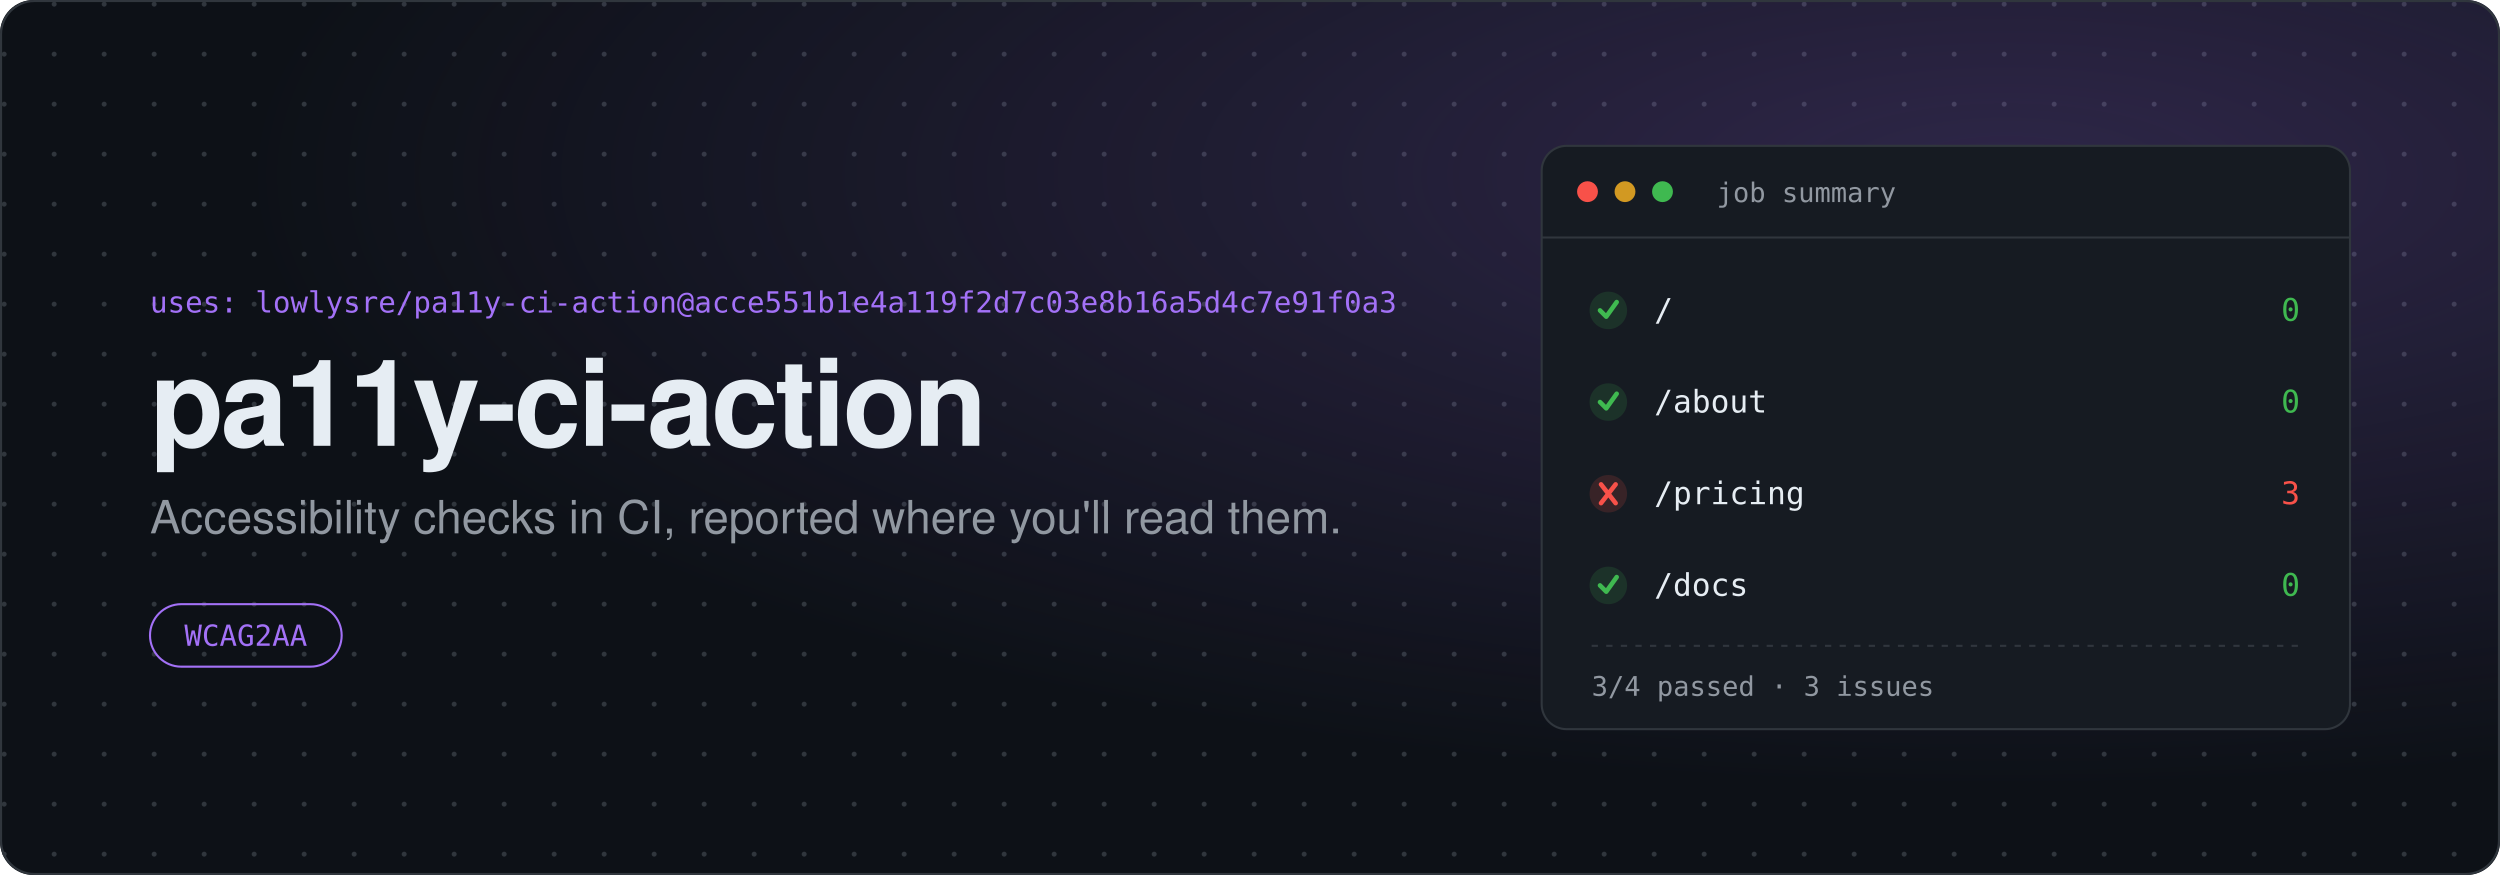
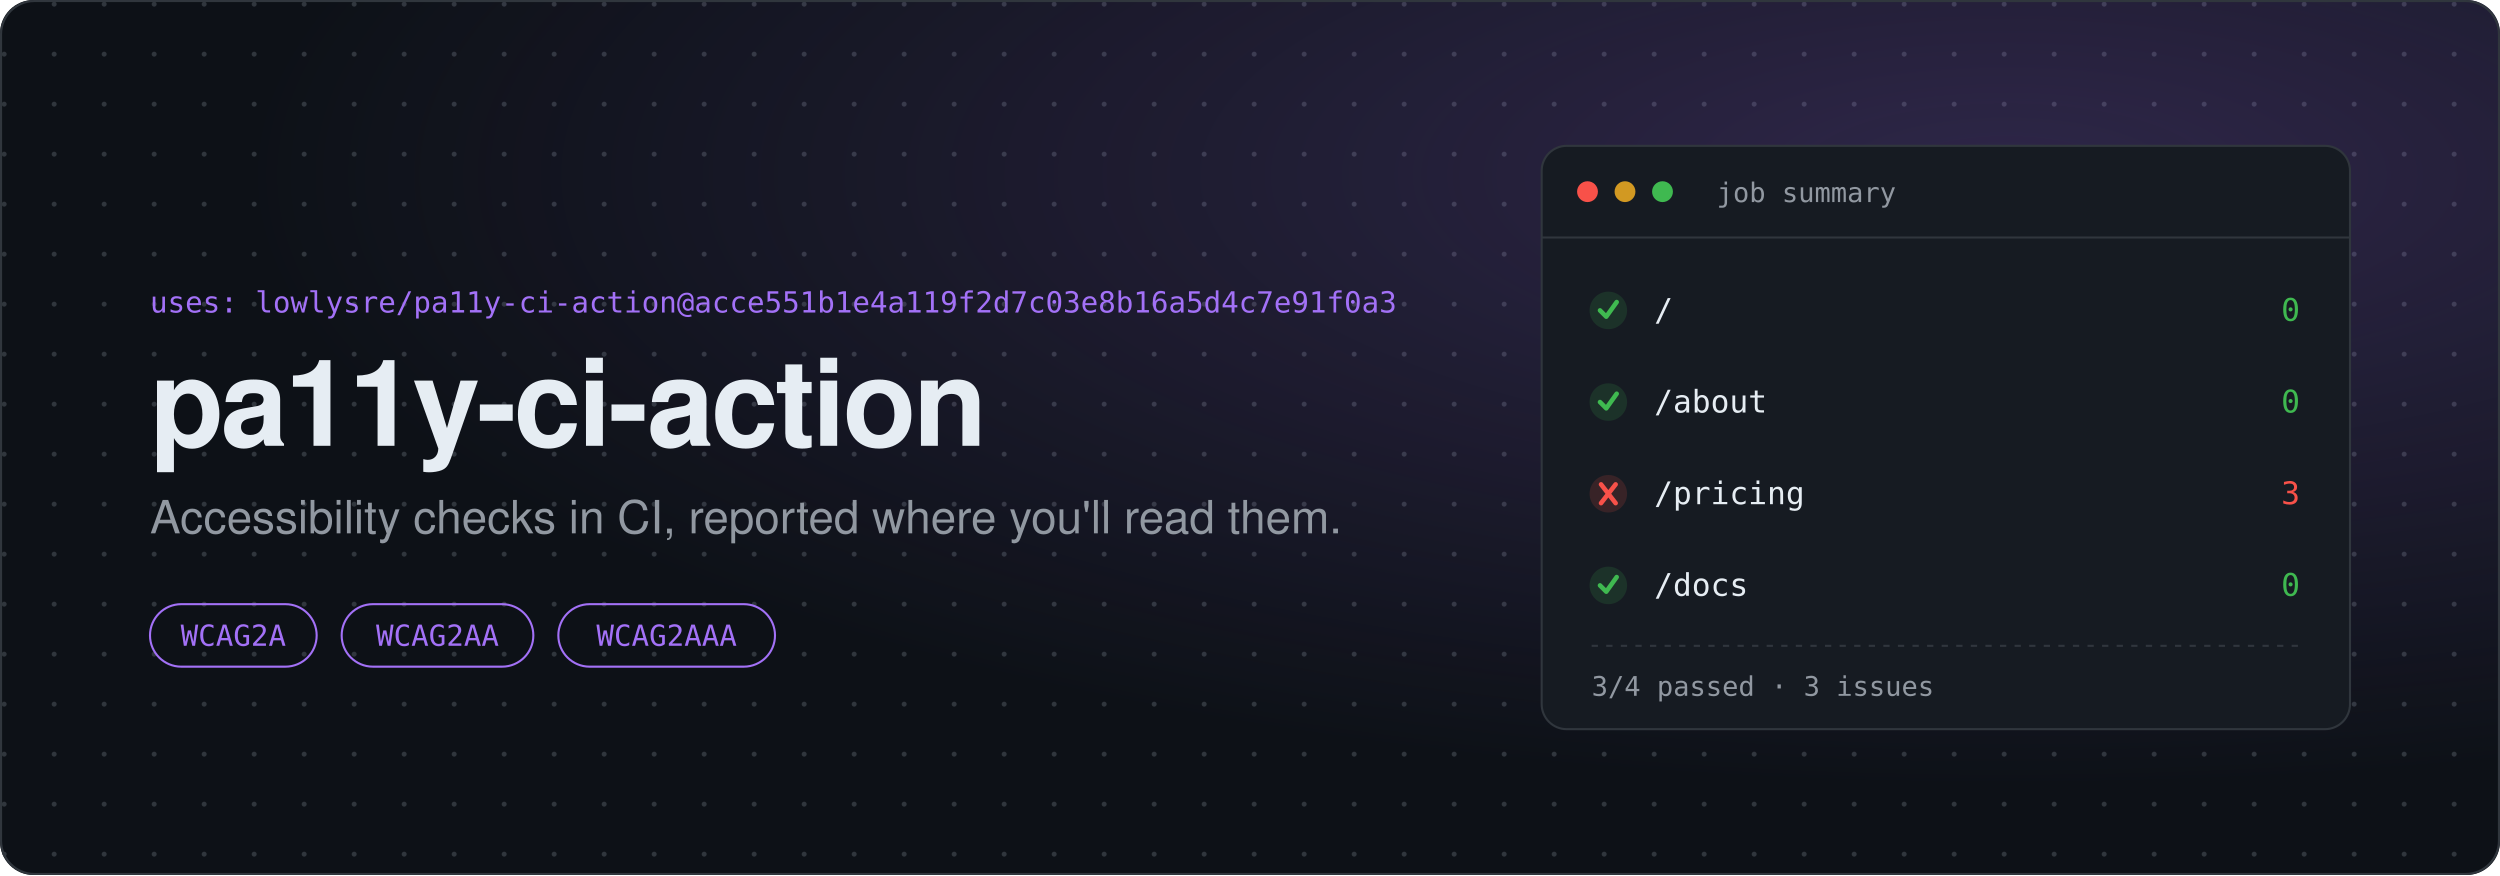
<svg xmlns="http://www.w3.org/2000/svg" width="1200" height="420" viewBox="0 0 1200 420" role="img" aria-labelledby="t d">
  <defs>
    <pattern id="dots" width="24" height="24" patternUnits="userSpaceOnUse">
      <circle cx="2" cy="2" r="1.2" fill="#30363d" />
    </pattern>
    <radialGradient id="glow" cx="80%" cy="20%" r="70%">
      <stop offset="0%" stop-color="#a371f7" stop-opacity="0.22" />
      <stop offset="100%" stop-color="#a371f7" stop-opacity="0" />
    </radialGradient>
    <clipPath id="frame">
      <rect width="1200" height="420" rx="16" />
    </clipPath>
  </defs>
  <g clip-path="url(#frame)">
    <rect width="1200" height="420" fill="#0d1117" />
    <rect width="1200" height="420" fill="url(#dots)" />
    <rect width="1200" height="420" fill="url(#glow)" />
  </g>
  <rect x="0.5" y="0.5" width="1199" height="419" rx="16" fill="none" stroke="#30363d" />
  <g font-family="ui-monospace, SFMono-Regular, Menlo, Consolas, monospace">
    <text x="72" y="150" font-size="14" fill="#a371f7">uses: lowlysre/pa11y-ci-action@acce551b1e4a119f2d7c03e8b16a5d4c7e91f0a3</text>
    <text x="72" y="214" font-family="-apple-system, Segoe UI, Helvetica, Arial, sans-serif" font-size="58" font-weight="700" fill="#e6edf3" letter-spacing="-1.5">pa11y-ci-action</text>
    <text x="72" y="256" font-family="-apple-system, Segoe UI, Helvetica, Arial, sans-serif" font-size="22" fill="#9198a1">Accessibility checks in CI, reported where you'll read them.</text>
    <g font-size="14">
-       <rect x="72" y="290" width="92" height="30" rx="15" fill="none" stroke="#a371f7" />
-       <text x="118" y="310" text-anchor="middle" fill="#a371f7">WCAG2AA</text>
+       <rect x="72" y="290" width="80" height="30" rx="15" fill="none" stroke="#a371f7" />
+       <text x="112" y="310" text-anchor="middle" fill="#a371f7">WCAG2A</text>
+       <rect x="164" y="290" width="92" height="30" rx="15" fill="none" stroke="#a371f7" />
+       <text x="210" y="310" text-anchor="middle" fill="#a371f7">WCAG2AA</text>
+       <rect x="268" y="290" width="104" height="30" rx="15" fill="none" stroke="#a371f7" />
+       <text x="320" y="310" text-anchor="middle" fill="#a371f7">WCAG2AAA</text>
    </g>
  </g>
  <g transform="translate(740 70)">
    <rect width="388" height="280" rx="12" fill="#161b22" stroke="#30363d" />
    <circle cx="22" cy="22" r="5" fill="#f85149" />
    <circle cx="40" cy="22" r="5" fill="#d29922" />
    <circle cx="58" cy="22" r="5" fill="#3fb950" />
    <text x="84" y="27" font-family="ui-monospace, SFMono-Regular, Menlo, Consolas, monospace" font-size="13" fill="#9198a1">job summary</text>
    <line x1="0" y1="44" x2="388" y2="44" stroke="#30363d" />
    <g font-family="ui-monospace, SFMono-Regular, Menlo, Consolas, monospace" font-size="15">
      <g transform="translate(24 84)">
        <circle cx="8" cy="-5" r="9" fill="#3fb950" fill-opacity="0.15" />
        <path d="M4 -5 L7 -2 L12 -9" fill="none" stroke="#3fb950" stroke-width="2.2" stroke-linecap="round" stroke-linejoin="round" />
        <text x="30" y="0" fill="#e6edf3">/</text>
        <text x="340" y="0" text-anchor="end" fill="#3fb950">0</text>
      </g>
      <g transform="translate(24 128)">
        <circle cx="8" cy="-5" r="9" fill="#3fb950" fill-opacity="0.15" />
        <path d="M4 -5 L7 -2 L12 -9" fill="none" stroke="#3fb950" stroke-width="2.2" stroke-linecap="round" stroke-linejoin="round" />
        <text x="30" y="0" fill="#e6edf3">/about</text>
        <text x="340" y="0" text-anchor="end" fill="#3fb950">0</text>
      </g>
      <g transform="translate(24 172)">
        <circle cx="8" cy="-5" r="9" fill="#f85149" fill-opacity="0.15" />
        <path d="M4.5 -9.5 L11.5 -0.5 M11.5 -9.5 L4.5 -0.5" fill="none" stroke="#f85149" stroke-width="2.2" stroke-linecap="round" />
        <text x="30" y="0" fill="#e6edf3">/pricing</text>
        <text x="340" y="0" text-anchor="end" fill="#f85149">3</text>
      </g>
      <g transform="translate(24 216)">
        <circle cx="8" cy="-5" r="9" fill="#3fb950" fill-opacity="0.15" />
        <path d="M4 -5 L7 -2 L12 -9" fill="none" stroke="#3fb950" stroke-width="2.2" stroke-linecap="round" stroke-linejoin="round" />
        <text x="30" y="0" fill="#e6edf3">/docs</text>
        <text x="340" y="0" text-anchor="end" fill="#3fb950">0</text>
      </g>
    </g>
    <line x1="24" y1="240" x2="364" y2="240" stroke="#30363d" stroke-dasharray="3 4" />
    <text x="24" y="264" font-family="ui-monospace, SFMono-Regular, Menlo, Consolas, monospace" font-size="13" fill="#9198a1">3/4 passed · 3 issues</text>
  </g>
</svg>
